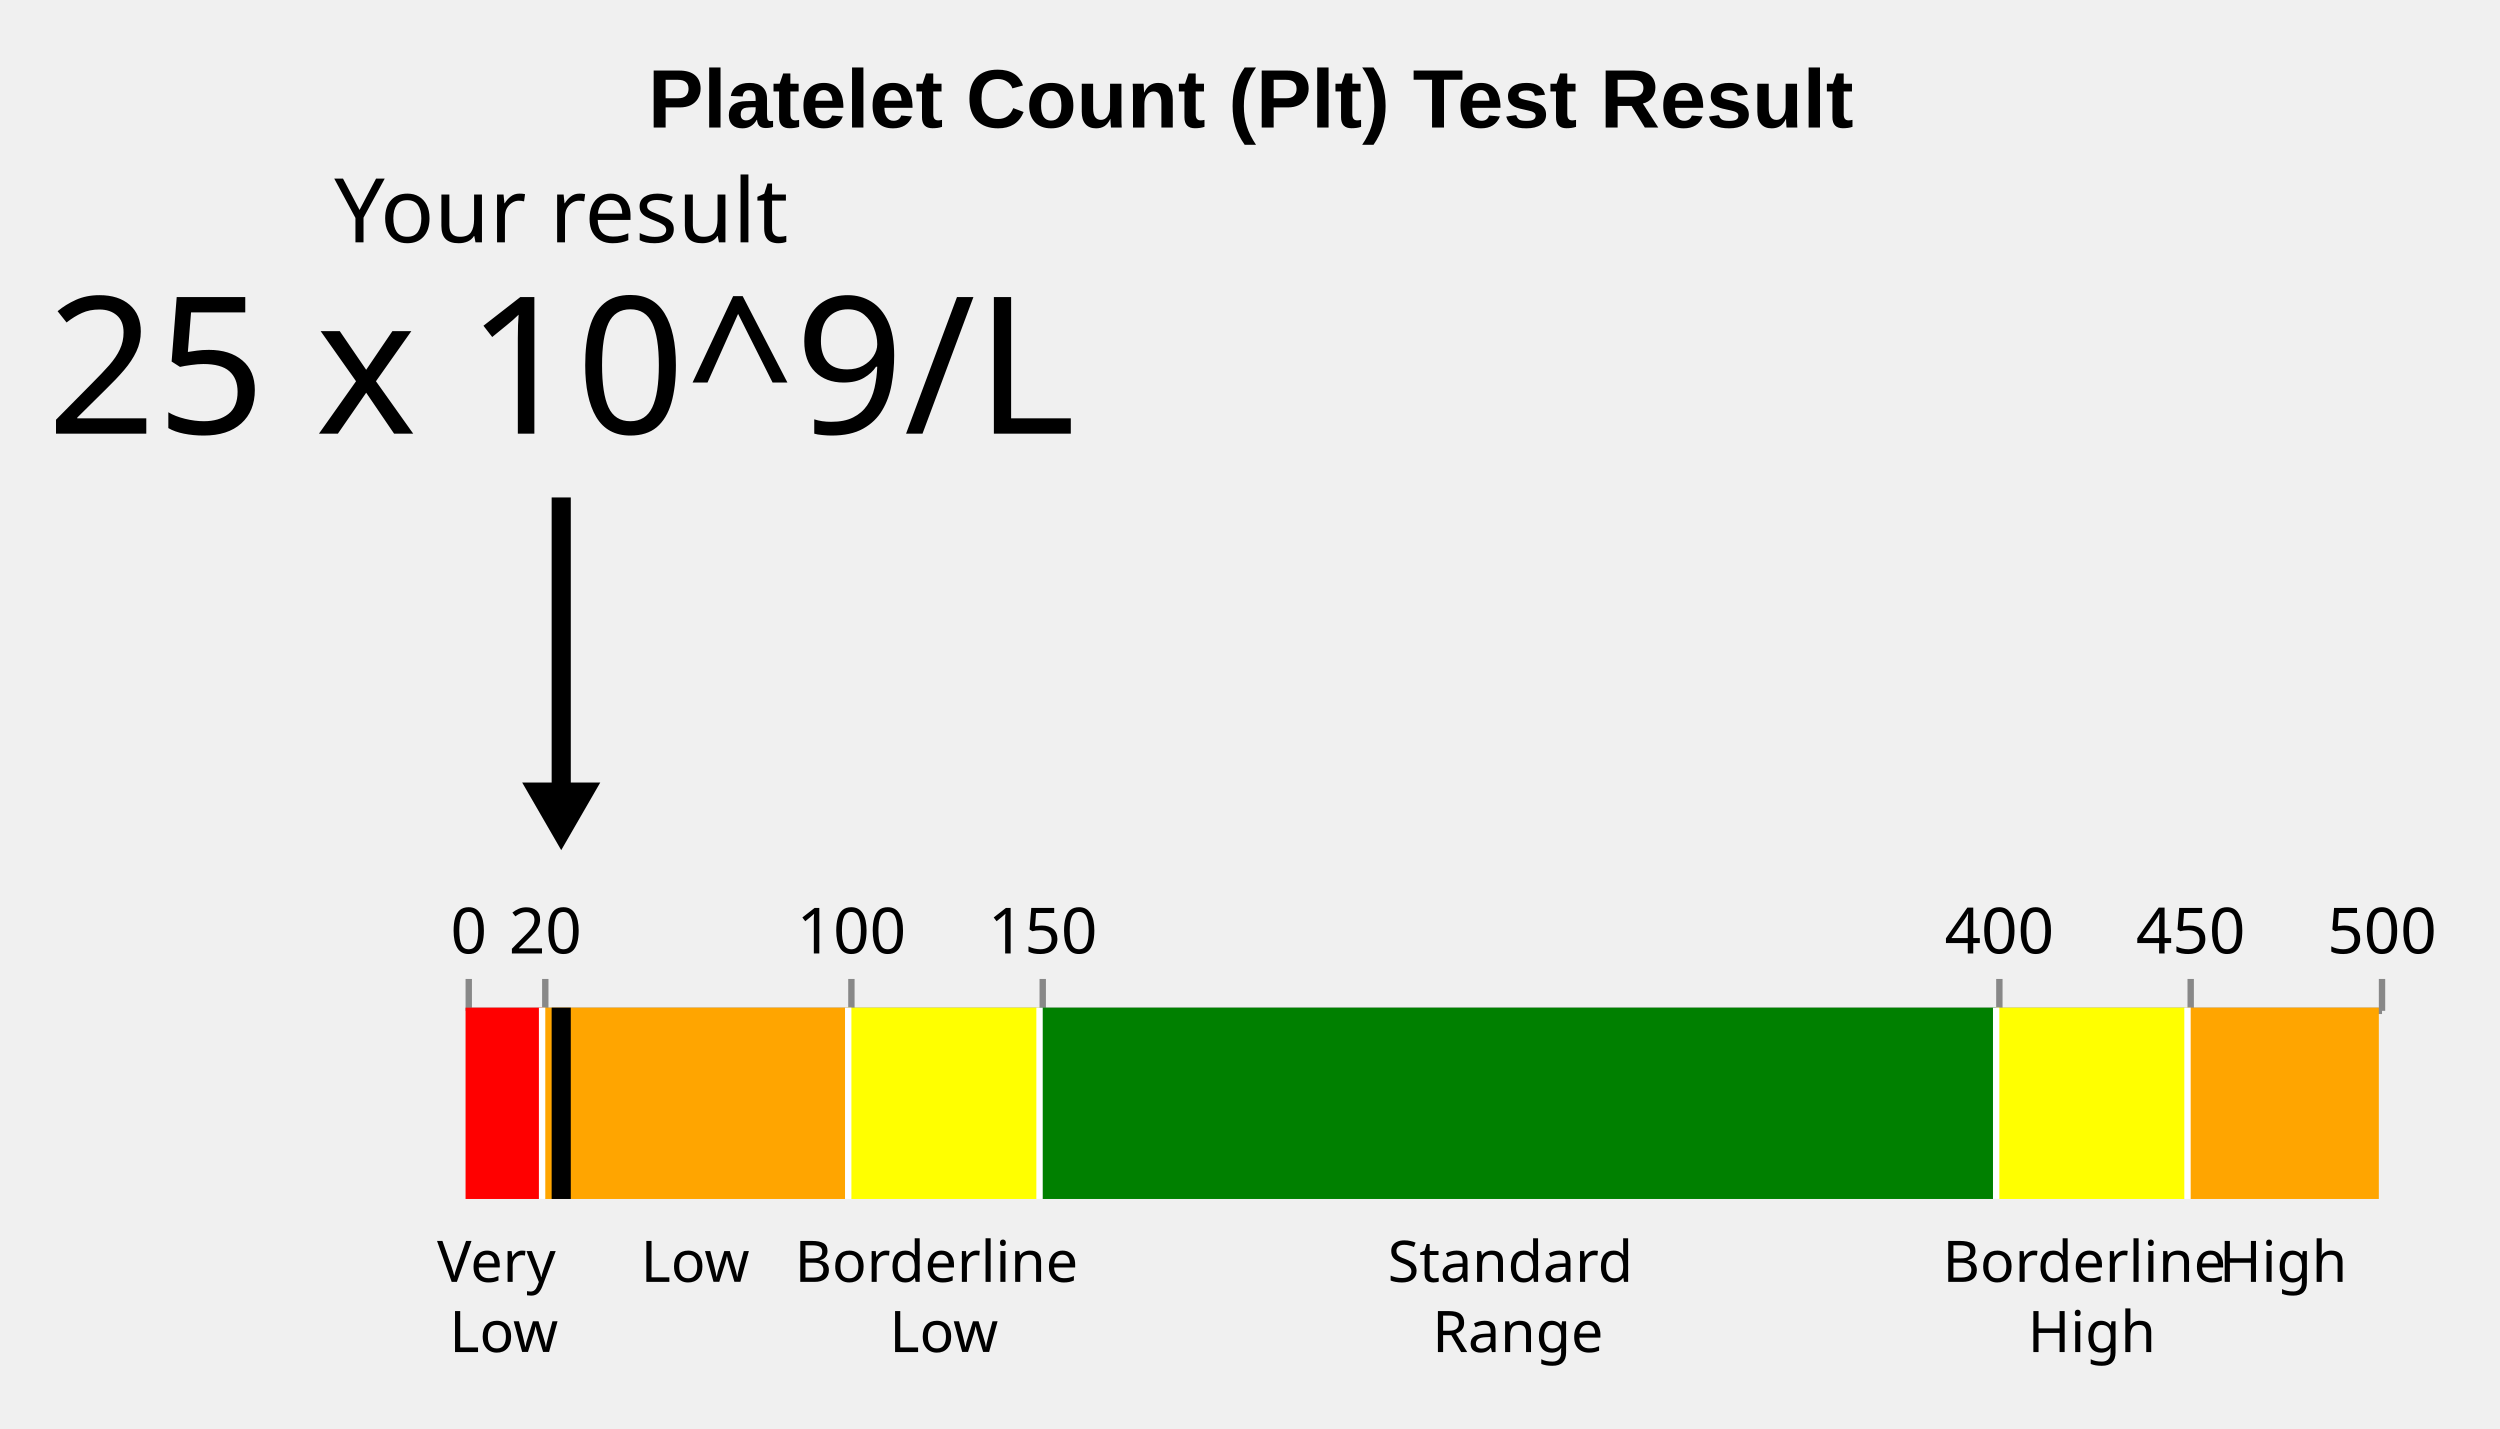
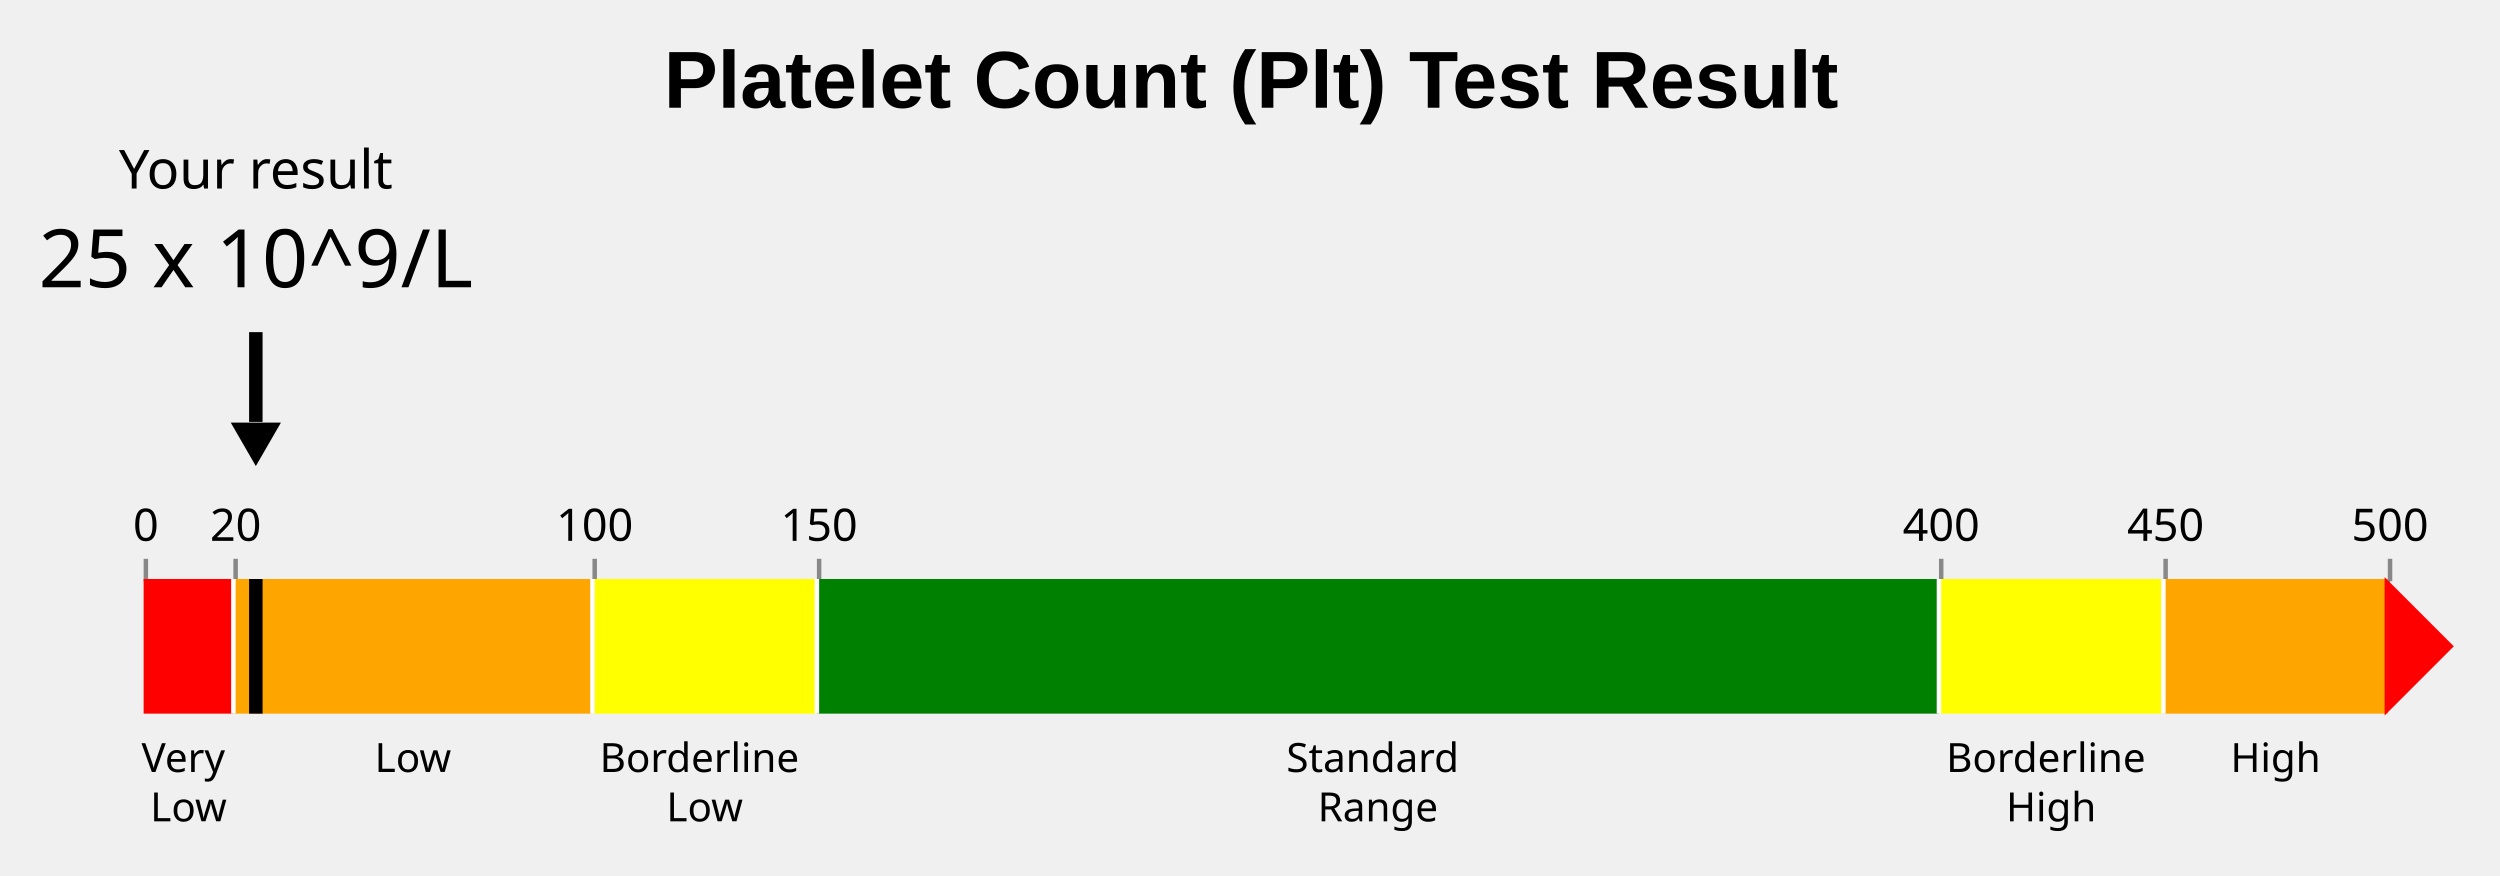
- <svg xmlns="http://www.w3.org/2000/svg" version="1.1" class="marks" width="392" height="224" viewBox="0 0 392 224">
-   <g fill="none" stroke-miterlimit="10" transform="translate(73,158)">
+ <svg xmlns="http://www.w3.org/2000/svg" version="1.1" class="marks" width="1114" height="390" viewBox="0 0 557 195">
+   <g fill="none" stroke-miterlimit="10" transform="translate(32,129)">
    <g class="mark-group role-frame root" role="graphics-object" aria-roledescription="group mark container">
      <g transform="translate(0,0)">
-         <path class="background" aria-hidden="true" d="M0,0h300v30h-300Z" />
+         <path class="background" aria-hidden="true" d="M0,0h500v30h-500Z" />
        <g>
          <g class="mark-group role-axis" role="graphics-symbol" aria-roledescription="axis" aria-label="X-axis for a linear scale with values from 0 to 500">
            <g transform="translate(0.5,0.5)">
              <path class="background" aria-hidden="true" d="M0,0h0v0h0Z" pointer-events="none" />
              <g>
                <g class="mark-rule role-axis-tick" pointer-events="none">
                  <line transform="translate(0,0)" x2="0" y2="-5" stroke="#888" stroke-width="1" opacity="1" />
-                   <line transform="translate(12,0)" x2="0" y2="-5" stroke="#888" stroke-width="1" opacity="1" />
-                   <line transform="translate(60,0)" x2="0" y2="-5" stroke="#888" stroke-width="1" opacity="1" />
-                   <line transform="translate(90,0)" x2="0" y2="-5" stroke="#888" stroke-width="1" opacity="1" />
-                   <line transform="translate(240,0)" x2="0" y2="-5" stroke="#888" stroke-width="1" opacity="1" />
-                   <line transform="translate(270,0)" x2="0" y2="-5" stroke="#888" stroke-width="1" opacity="1" />
-                   <line transform="translate(300,0)" x2="0" y2="-5" stroke="#888" stroke-width="1" opacity="1" />
+                   <line transform="translate(20,0)" x2="0" y2="-5" stroke="#888" stroke-width="1" opacity="1" />
+                   <line transform="translate(100,0)" x2="0" y2="-5" stroke="#888" stroke-width="1" opacity="1" />
+                   <line transform="translate(150,0)" x2="0" y2="-5" stroke="#888" stroke-width="1" opacity="1" />
+                   <line transform="translate(400,0)" x2="0" y2="-5" stroke="#888" stroke-width="1" opacity="1" />
+                   <line transform="translate(450,0)" x2="0" y2="-5" stroke="#888" stroke-width="1" opacity="1" />
+                   <line transform="translate(500,0)" x2="0" y2="-5" stroke="#888" stroke-width="1" opacity="1" />
                </g>
                <g class="mark-text role-axis-label" pointer-events="none">
                  <text text-anchor="middle" transform="translate(0,-9)" font-family="sans-serif" font-size="10px" fill="#000" opacity="1">0</text>
-                   <text text-anchor="middle" transform="translate(12,-9)" font-family="sans-serif" font-size="10px" fill="#000" opacity="1">20</text>
-                   <text text-anchor="middle" transform="translate(60,-9)" font-family="sans-serif" font-size="10px" fill="#000" opacity="1">100</text>
-                   <text text-anchor="middle" transform="translate(90,-9)" font-family="sans-serif" font-size="10px" fill="#000" opacity="1">150</text>
-                   <text text-anchor="middle" transform="translate(240,-9)" font-family="sans-serif" font-size="10px" fill="#000" opacity="1">400</text>
-                   <text text-anchor="middle" transform="translate(270,-9)" font-family="sans-serif" font-size="10px" fill="#000" opacity="1">450</text>
-                   <text text-anchor="middle" transform="translate(300,-9)" font-family="sans-serif" font-size="10px" fill="#000" opacity="1">500</text>
+                   <text text-anchor="middle" transform="translate(20,-9)" font-family="sans-serif" font-size="10px" fill="#000" opacity="1">20</text>
+                   <text text-anchor="middle" transform="translate(100,-9)" font-family="sans-serif" font-size="10px" fill="#000" opacity="1">100</text>
+                   <text text-anchor="middle" transform="translate(150,-9)" font-family="sans-serif" font-size="10px" fill="#000" opacity="1">150</text>
+                   <text text-anchor="middle" transform="translate(400,-9)" font-family="sans-serif" font-size="10px" fill="#000" opacity="1">400</text>
+                   <text text-anchor="middle" transform="translate(450,-9)" font-family="sans-serif" font-size="10px" fill="#000" opacity="1">450</text>
+                   <text text-anchor="middle" transform="translate(500,-9)" font-family="sans-serif" font-size="10px" fill="#000" opacity="1">500</text>
                </g>
                <g class="mark-rule role-axis-domain" pointer-events="none">
-                   <line transform="translate(0,0)" x2="300" y2="0" stroke="#888" stroke-width="1" opacity="1" />
+                   <line transform="translate(0,0)" x2="500" y2="0" stroke="#888" stroke-width="1" opacity="1" />
                </g>
              </g>
              <path class="foreground" aria-hidden="true" d="" pointer-events="none" display="none" />
            </g>
          </g>
          <g class="mark-rect role-mark" role="graphics-symbol" aria-roledescription="rect mark container">
-             <path d="M0,0h12v30h-12Z" fill="red" />
-             <path d="M12,0h48v30h-48Z" fill="orange" />
-             <path d="M60,0h30v30h-30Z" fill="yellow" />
-             <path d="M90,0h150v30h-150Z" fill="green" />
-             <path d="M240,0h30v30h-30Z" fill="yellow" />
-             <path d="M270,0h30v30h-30Z" fill="orange" />
+             <path d="M0,0h20v30h-20Z" fill="red" />
+             <path d="M20,0h80v30h-80Z" fill="orange" />
+             <path d="M100,0h50v30h-50Z" fill="yellow" />
+             <path d="M150,0h250v30h-250Z" fill="green" />
+             <path d="M400,0h50v30h-50Z" fill="yellow" />
+             <path d="M450,0h50v30h-50Z" fill="orange" />
          </g>
          <g class="mark-text role-mark" role="graphics-object" aria-roledescription="text mark container">
-             <text text-anchor="middle" transform="translate(6,43)" font-family="sans-serif" font-size="9px" fill="black">
+             <text text-anchor="middle" transform="translate(10,43)" font-family="sans-serif" font-size="9px" fill="black">
              <tspan>Very</tspan>
              <tspan x="0" dy="11">Low</tspan>
            </text>
-             <text text-anchor="middle" transform="translate(36,43)" font-family="sans-serif" font-size="9px" fill="black">Low</text>
-             <text text-anchor="middle" transform="translate(75,43)" font-family="sans-serif" font-size="9px" fill="black">
+             <text text-anchor="middle" transform="translate(60,43)" font-family="sans-serif" font-size="9px" fill="black">Low</text>
+             <text text-anchor="middle" transform="translate(125,43)" font-family="sans-serif" font-size="9px" fill="black">
              <tspan>Borderline</tspan>
              <tspan x="0" dy="11">Low</tspan>
            </text>
-             <text text-anchor="middle" transform="translate(165,43)" font-family="sans-serif" font-size="9px" fill="black">
+             <text text-anchor="middle" transform="translate(275,43)" font-family="sans-serif" font-size="9px" fill="black">
              <tspan>Standard</tspan>
              <tspan x="0" dy="11">Range</tspan>
            </text>
-             <text text-anchor="middle" transform="translate(255,43)" font-family="sans-serif" font-size="9px" fill="black">
+             <text text-anchor="middle" transform="translate(425,43)" font-family="sans-serif" font-size="9px" fill="black">
              <tspan>Borderline</tspan>
              <tspan x="0" dy="11">High</tspan>
            </text>
-             <text text-anchor="middle" transform="translate(285,43)" font-family="sans-serif" font-size="9px" fill="black">High</text>
+             <text text-anchor="middle" transform="translate(475,43)" font-family="sans-serif" font-size="9px" fill="black">High</text>
          </g>
          <g class="mark-rule role-mark" role="graphics-symbol" aria-roledescription="rule mark container">
-             <line transform="translate(12,0)" x2="0" y2="30" stroke="white" stroke-width="1" />
-             <line transform="translate(60,0)" x2="0" y2="30" stroke="white" stroke-width="1" />
-             <line transform="translate(90,0)" x2="0" y2="30" stroke="white" stroke-width="1" />
-             <line transform="translate(240,0)" x2="0" y2="30" stroke="white" stroke-width="1" />
-             <line transform="translate(270,0)" x2="0" y2="30" stroke="white" stroke-width="1" />
+             <line transform="translate(20,0)" x2="0" y2="30" stroke="white" stroke-width="1" />
+             <line transform="translate(100,0)" x2="0" y2="30" stroke="white" stroke-width="1" />
+             <line transform="translate(150,0)" x2="0" y2="30" stroke="white" stroke-width="1" />
+             <line transform="translate(400,0)" x2="0" y2="30" stroke="white" stroke-width="1" />
+             <line transform="translate(450,0)" x2="0" y2="30" stroke="white" stroke-width="1" />
          </g>
          <g class="mark-rule role-mark" role="graphics-symbol" aria-roledescription="rule mark container">
-             <line transform="translate(15,-80)" x2="0" y2="45" stroke="black" stroke-width="3" />
+             <line transform="translate(25,-55)" x2="0" y2="20" stroke="black" stroke-width="3" />
          </g>
          <g class="mark-symbol role-mark" role="graphics-symbol" aria-roledescription="symbol mark container">
-             <path transform="translate(15,-30)" d="M0,5.303L-6.124,-5.303L6.124,-5.303Z" fill="black" />
+             <path transform="translate(25,-30)" d="M0,4.841L-5.59,-4.841L5.59,-4.841Z" fill="black" />
          </g>
          <g class="mark-text role-mark" role="graphics-object" aria-roledescription="text mark container">
-             <text text-anchor="middle" transform="translate(15,-120)" font-family="sans-serif" font-size="14px" fill="black">Your result</text>
+             <text text-anchor="middle" transform="translate(25,-87)" font-family="sans-serif" font-size="12px" fill="black">Your result</text>
          </g>
          <g class="mark-text role-mark" role="graphics-object" aria-roledescription="text mark container">
-             <text text-anchor="middle" transform="translate(15,-90)" font-family="sans-serif" font-size="30px" fill="black">25 x 10^9/L</text>
+             <text text-anchor="middle" transform="translate(25,-65)" font-family="sans-serif" font-size="18px" fill="black">25 x 10^9/L</text>
          </g>
          <g class="mark-rule role-mark" role="graphics-symbol" aria-roledescription="rule mark container">
-             <line transform="translate(15,0)" x2="0" y2="30" stroke="black" stroke-width="3" />
+             <line transform="translate(25,0)" x2="0" y2="30" stroke="black" stroke-width="3" />
+           </g>
+           <g class="mark-symbol role-mark" role="graphics-symbol" aria-roledescription="symbol mark container">
+             <path transform="translate(507,15)" d="M-7.706,-15.411L7.706,0L-7.706,15.411Z" fill="red" />
          </g>
          <g class="mark-group role-title">
-             <g transform="translate(123.1238,-148)">
+             <g transform="translate(246.7486,-119)">
              <path class="background" aria-hidden="true" d="M0,0h0v0h0Z" pointer-events="none" />
              <g>
                <g class="mark-text role-title-text" role="graphics-symbol" aria-roledescription="title" aria-label="Title text 'Platelet Count (Plt) Test Result'" pointer-events="none">
-                   <text text-anchor="middle" transform="translate(0,10)" font-family="Arial" font-size="13px" font-weight="bold" fill="black" opacity="1">Platelet Count (Plt) Test Result</text>
+                   <text text-anchor="middle" transform="translate(0,14)" font-family="Arial" font-size="18px" font-weight="bold" fill="black" opacity="1">Platelet Count (Plt) Test Result</text>
                </g>
              </g>
              <path class="foreground" aria-hidden="true" d="" pointer-events="none" display="none" />
            </g>
          </g>
        </g>
        <path class="foreground" aria-hidden="true" d="" display="none" />
      </g>
    </g>
  </g>
</svg>
